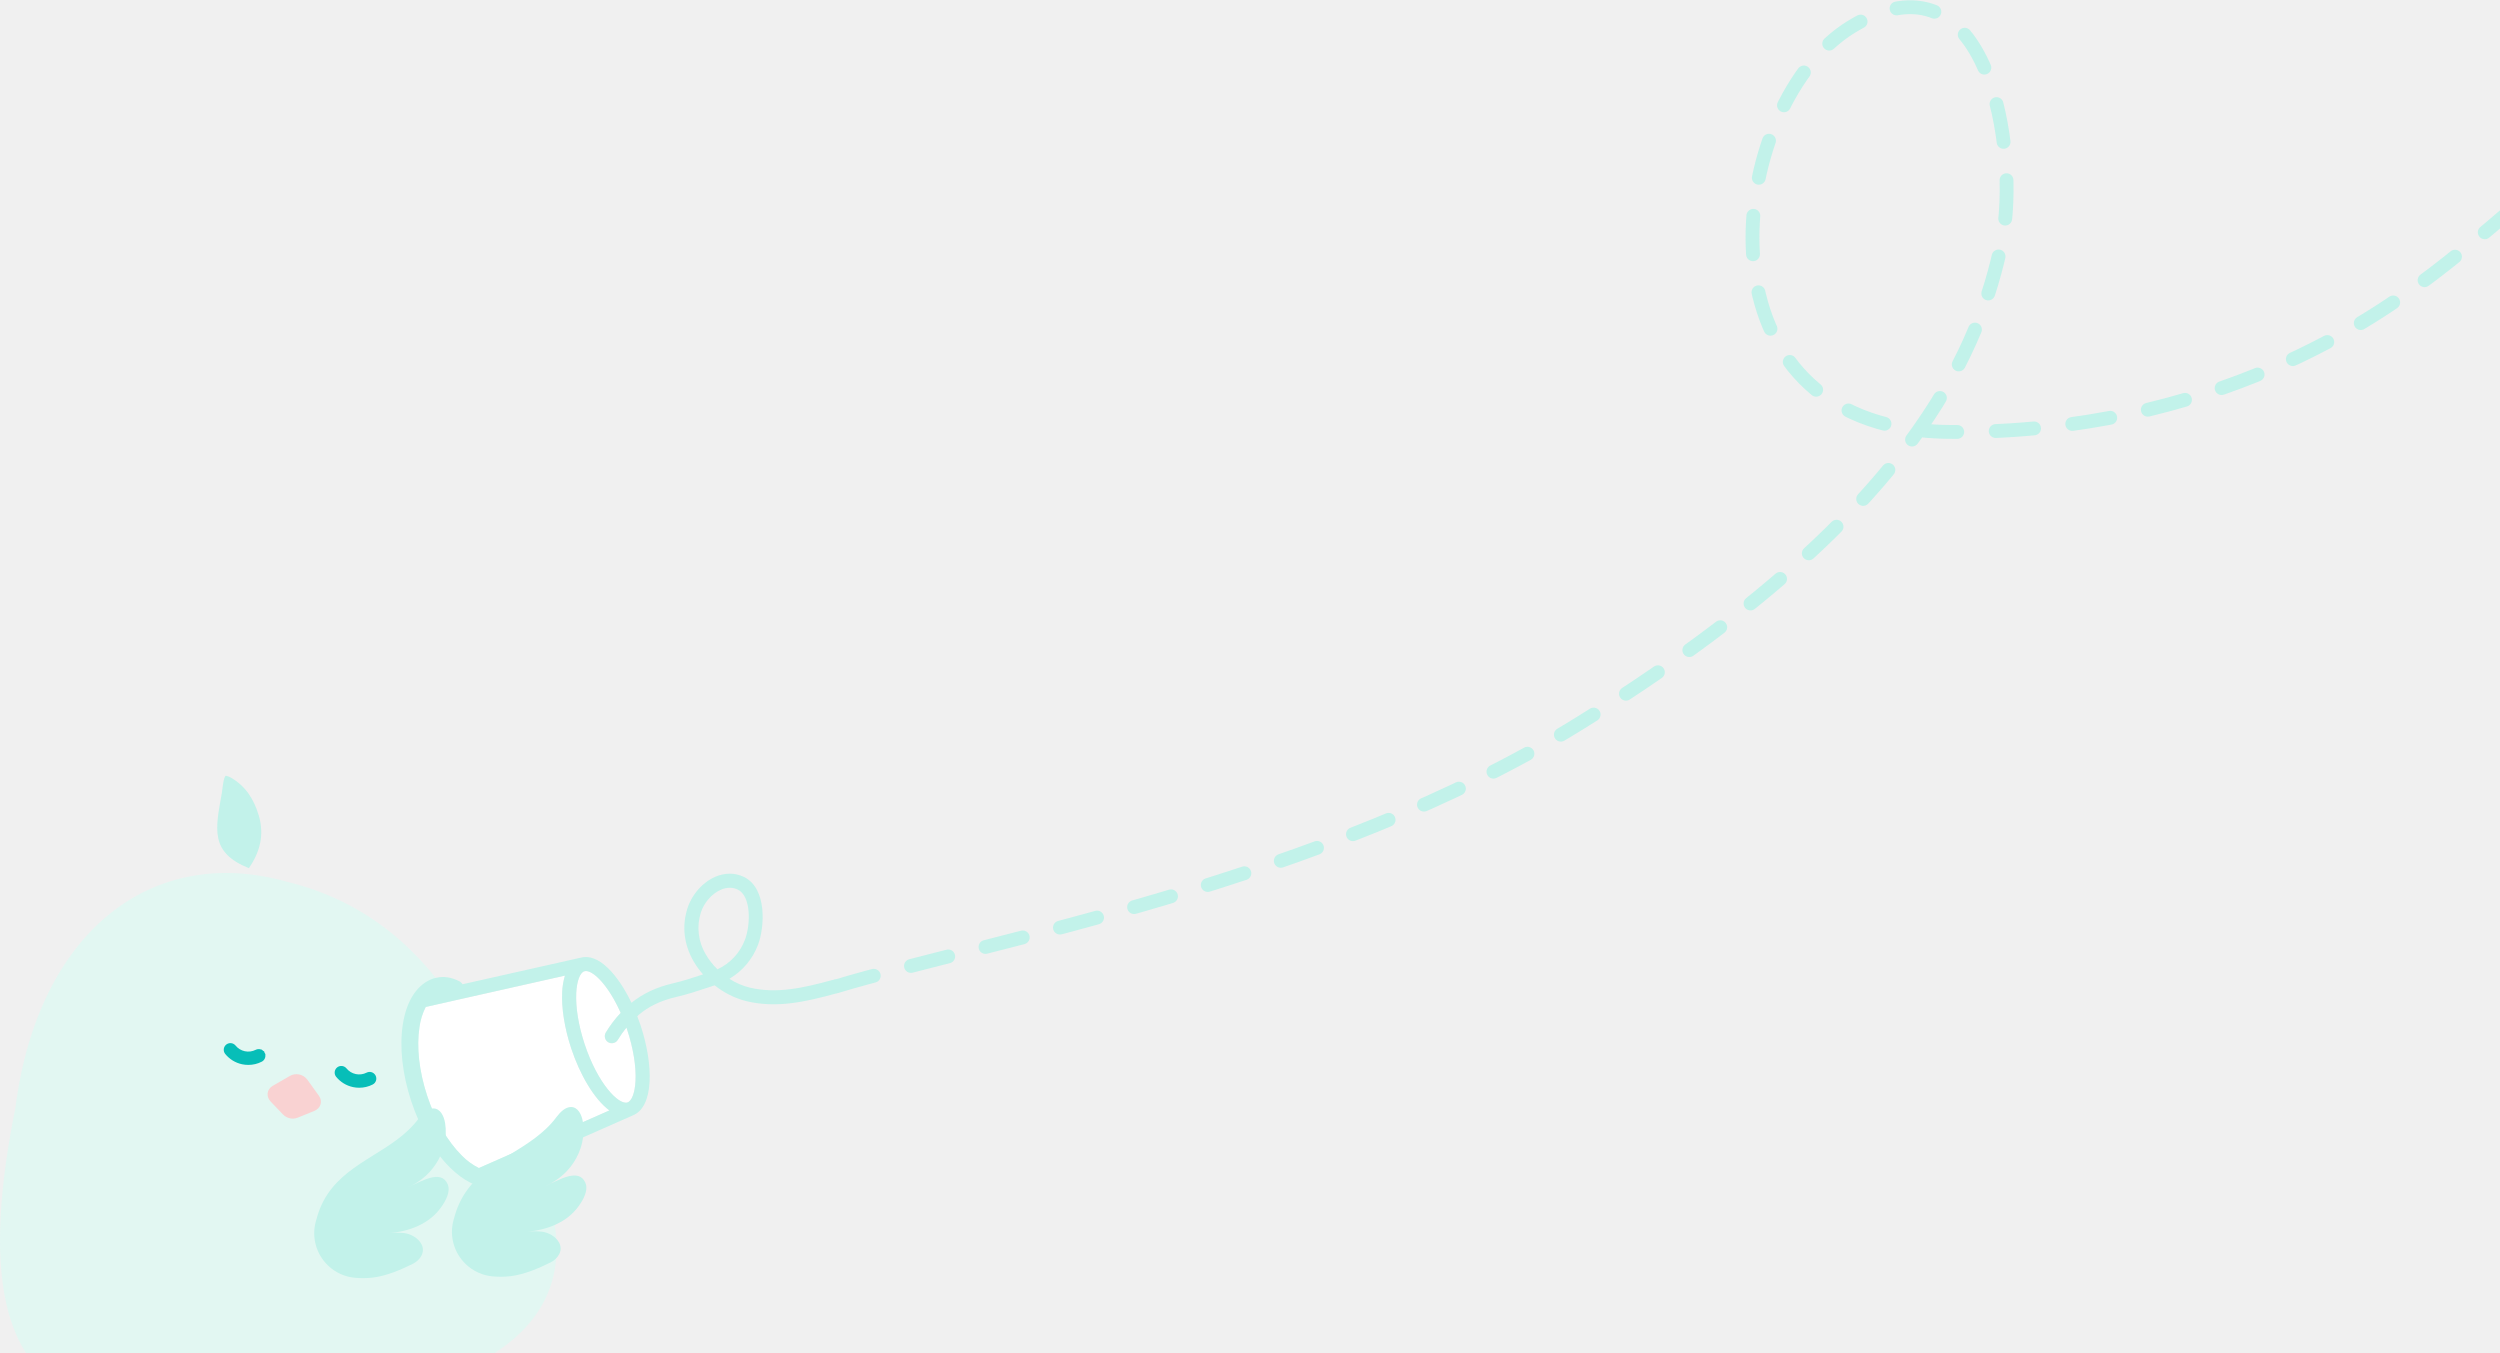
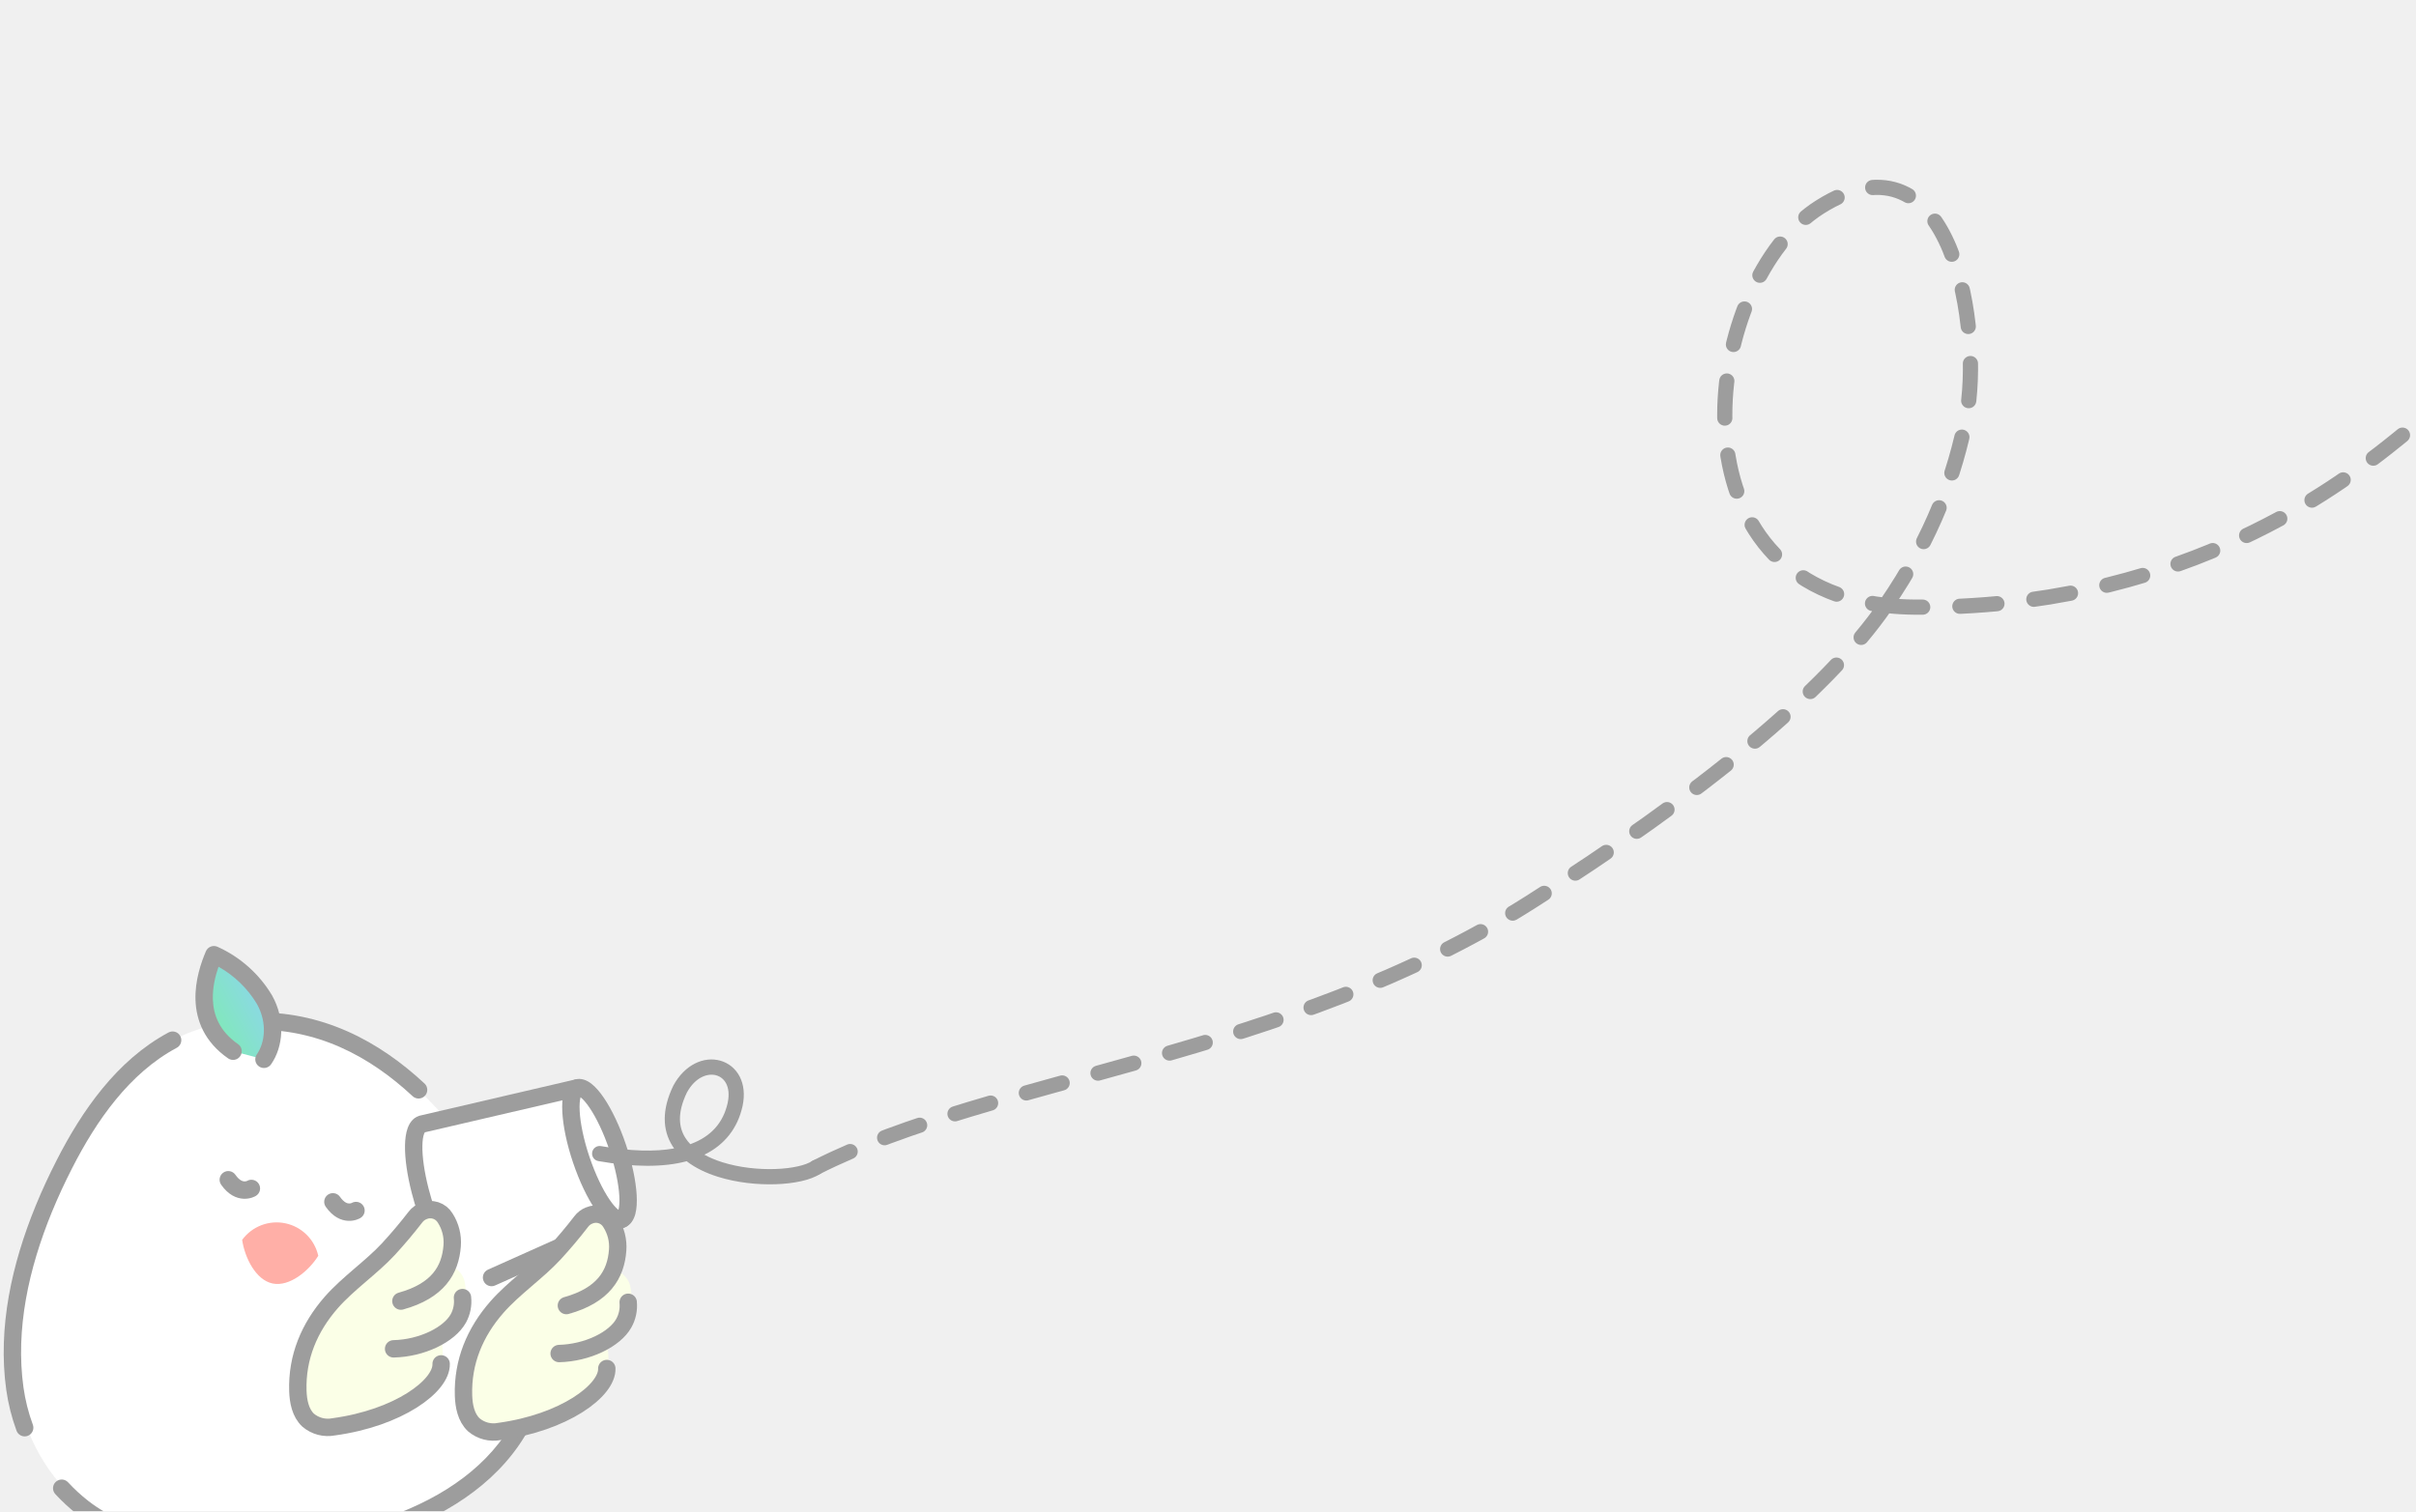
- <svg xmlns="http://www.w3.org/2000/svg" viewBox="0 0 1560 844" fill="none">
-   <path fill-rule="evenodd" clip-rule="evenodd" d="M179.239 550.272C281.528 575.193 308.065 676.209 329.307 716.793C393.128 838.727 274.012 871.75 178.416 878.942C67.431 887.291 -31.808 896.848 9.605 691.305C23.714 581.161 95.009 526.375 179.239 550.272Z" fill="#E2F7F2" />
-   <path d="M155.322 541.747C162.162 531.702 165.084 521.085 161.465 508.839C158.409 498.496 153.042 490.386 144.07 485.239C143.123 484.71 142.108 484.315 141.054 484.063C139.487 483.961 138.703 493.285 138.382 495.103C134.464 517.167 130.782 531.929 155.322 541.747Z" fill="#C2F2EA" />
-   <path d="M185.765 697.435L196.194 693.181C200.158 691.559 201.475 687.179 199.022 683.778L191.681 673.592C190.465 671.996 188.716 670.89 186.753 670.475C184.791 670.059 182.744 670.362 180.986 671.328L170.126 677.596C166.49 679.712 165.903 684.248 168.864 687.343L176.645 695.484C177.807 696.666 179.291 697.481 180.912 697.828C182.533 698.175 184.221 698.038 185.765 697.435Z" fill="#F9D2D2" />
-   <path d="M151.303 662.926L151.304 662.926C152.492 663.176 153.703 663.303 154.917 663.304C157.658 663.318 160.362 662.673 162.801 661.425L162.804 661.424C163.15 661.246 163.457 661.001 163.709 660.704C163.96 660.407 164.151 660.064 164.269 659.693C164.388 659.323 164.432 658.932 164.4 658.545C164.368 658.157 164.26 657.779 164.082 657.433L163.015 657.983L164.082 657.433C163.903 657.087 163.659 656.78 163.362 656.529L162.612 657.414L163.362 656.529C163.065 656.277 162.721 656.087 162.351 655.968C161.98 655.85 161.59 655.805 161.202 655.837C160.816 655.869 160.439 655.977 160.094 656.154C157.761 657.342 155.091 657.692 152.531 657.146C149.97 656.6 147.675 655.191 146.029 653.154L146.015 653.137L146.001 653.121C145.501 652.546 144.798 652.186 144.04 652.117C143.281 652.048 142.525 652.274 141.929 652.749C141.333 653.224 140.944 653.911 140.842 654.666C140.74 655.421 140.935 656.186 141.384 656.802L141.4 656.824L141.417 656.846C143.912 659.953 147.405 662.101 151.303 662.926Z" fill="#07BEB8" stroke="#07BEB8" stroke-width="2.4" />
-   <path d="M220.505 677.171L220.508 677.172C221.698 677.422 222.911 677.549 224.128 677.55C226.869 677.565 229.573 676.92 232.013 675.671L232.015 675.67C232.361 675.492 232.668 675.247 232.92 674.95C233.171 674.653 233.362 674.31 233.48 673.939C233.599 673.569 233.643 673.178 233.611 672.791C233.579 672.403 233.471 672.025 233.292 671.679C233.114 671.334 232.87 671.026 232.573 670.775C232.276 670.523 231.932 670.333 231.562 670.214C231.191 670.096 230.801 670.051 230.413 670.083C230.027 670.116 229.65 670.223 229.305 670.401C226.972 671.588 224.302 671.938 221.742 671.392C219.181 670.846 216.885 669.437 215.24 667.4L215.226 667.384L215.212 667.367C214.712 666.792 214.009 666.432 213.251 666.363C212.492 666.294 211.735 666.52 211.14 666.995C210.544 667.47 210.154 668.157 210.053 668.912C209.951 669.667 210.145 670.432 210.595 671.048L210.611 671.07L210.628 671.092C213.121 674.196 216.611 676.344 220.505 677.171Z" fill="#07BEB8" stroke="#07BEB8" stroke-width="2.4" />
-   <path d="M356.443 654.151C352.306 641.615 350.316 629.079 350.841 618.979C350.98 615.525 351.556 612.102 352.557 608.793L265.672 628.35C263.665 632.302 262.341 636.564 261.754 640.957C259.842 653.36 261.558 668.561 266.573 683.777C271.587 698.993 279.242 712.227 288.151 721.065C291.254 724.269 294.881 726.919 298.878 728.9C298.925 728.9 298.956 728.83 299.003 728.814L380.318 692.944C370.704 685.837 361.74 670.237 356.443 654.151Z" fill="white" />
-   <path d="M390.886 641.224C388.925 643.622 387.137 646.157 385.535 648.808C385.247 649.317 384.861 649.763 384.398 650.12C383.935 650.477 383.406 650.738 382.841 650.887C382.276 651.037 381.687 651.071 381.109 650.99C380.53 650.908 379.974 650.711 379.472 650.411C378.971 650.111 378.535 649.713 378.189 649.242C377.844 648.771 377.596 648.235 377.461 647.667C377.326 647.098 377.305 646.509 377.402 645.932C377.498 645.356 377.708 644.805 378.021 644.311C380.664 639.904 383.768 635.791 387.282 632.041C379.846 615.218 370.569 605.926 365.602 605.926C365.248 605.924 364.897 605.977 364.56 606.083C361.896 606.96 359.929 612.202 359.561 619.403C359.09 628.484 360.924 639.837 364.732 651.386C372.967 676.373 386.122 689.693 391.536 687.93C394.2 687.06 396.167 681.818 396.535 674.61C397.005 665.537 395.164 654.176 391.364 642.634C391.2 642.148 391.051 641.694 390.886 641.224Z" fill="white" />
-   <path d="M525.242 614.48C524.936 613.36 524.198 612.408 523.19 611.832C522.182 611.256 520.987 611.104 519.867 611.409C501.313 616.47 484.561 620.325 467.582 616.204C463.171 615.087 458.975 613.25 455.163 610.766C463.368 605.918 469.67 598.412 473.028 589.493C477.125 578.634 478.818 554.281 464.174 547.183C458.689 544.534 452.35 544.511 446.325 547.12C438.341 550.583 431.673 558.168 428.931 566.912C425.483 577.881 426.744 589.156 432.59 599.491C434.324 602.538 436.372 605.395 438.701 608.016C432.276 610.155 426.165 612.161 419.74 613.649C409.617 616 401.013 620.082 394.032 625.739C385.609 608.165 373.472 594.555 362.409 597.611C362.359 597.607 362.31 597.607 362.26 597.611L288.608 614.174C288.113 613.372 287.409 612.72 286.571 612.286C281.51 609.693 276.432 608.995 271.809 610.257C271.42 610.295 271.037 610.377 270.665 610.5C260.558 613.83 253.694 624.07 251.351 639.318C249.197 653.327 251.054 670.267 256.57 687.027C262.086 703.787 270.673 718.501 280.734 728.483C289.219 736.906 298.097 741.294 306.363 741.294C308.464 741.299 310.556 741.009 312.576 740.432C312.955 740.394 313.329 740.313 313.689 740.189C319.534 738.262 324.447 733.874 327.902 727.504C328.27 726.823 328.478 726.068 328.513 725.295L394.729 696.085C394.729 696.085 394.792 696.03 394.831 696.014C401.021 693.663 404.759 686.243 405.338 675.023C405.856 664.892 403.873 652.395 399.736 639.851C399.102 637.923 398.396 636.019 397.66 634.123C397.981 633.833 398.279 633.528 398.6 633.246C404.672 628.035 412.453 624.313 421.722 622.174C428.844 620.529 435.418 618.343 442.376 616.024L445.941 614.833C451.692 619.475 458.371 622.831 465.529 624.674C484.561 629.297 502.441 625.207 522.186 619.816C523.295 619.508 524.238 618.775 524.81 617.776C525.383 616.777 525.538 615.593 525.242 614.48ZM298.974 728.781C298.927 728.781 298.896 728.844 298.849 728.867C294.853 726.886 291.225 724.236 288.123 721.032C279.214 712.194 271.551 698.952 266.544 683.744C261.537 668.536 259.814 653.327 261.725 640.924C262.312 636.531 263.637 632.269 265.643 628.317L352.529 608.776C351.528 612.085 350.951 615.508 350.813 618.962C350.288 629.093 352.278 641.59 356.415 654.134C361.712 670.22 370.675 685.82 380.258 692.896L298.974 728.781ZM396.571 674.608C396.203 681.84 394.22 687.082 391.572 687.928C386.158 689.691 373.002 676.371 364.767 651.384C360.959 639.835 359.126 628.482 359.596 619.401C359.964 612.176 361.947 606.935 364.595 606.081C364.932 605.975 365.284 605.922 365.637 605.924C370.605 605.924 379.882 615.217 387.317 632.039C383.795 635.788 380.683 639.901 378.032 644.309C377.438 645.307 377.263 646.5 377.546 647.626C377.83 648.753 378.548 649.721 379.545 650.319C380.541 650.913 381.733 651.088 382.858 650.804C383.984 650.521 384.951 649.802 385.547 648.806C387.149 646.155 388.937 643.62 390.898 641.222C391.063 641.692 391.235 642.146 391.399 642.632C395.2 654.174 397.041 665.535 396.571 674.608ZM440.213 595.213C437.963 591.378 436.54 587.114 436.036 582.697C435.531 578.279 435.956 573.804 437.283 569.56C439.257 563.292 444.178 557.635 449.819 555.198C451.576 554.412 453.474 553.993 455.398 553.968C457.124 553.964 458.828 554.353 460.381 555.104C468.648 559.1 468.538 576.589 464.832 586.445C461.758 594.592 455.603 601.203 447.696 604.85C444.76 602.007 442.24 598.763 440.213 595.213Z" fill="#C2F2EA" />
-   <path d="M290.495 788.66C286.969 785.252 284.407 780.973 283.07 776.256C281.732 771.538 281.666 766.551 282.879 761.8C284.399 755.908 286.405 750.212 290.229 744.429C304.559 722.788 331.999 717.648 347.285 696.979C349.636 693.845 352.833 690.781 356.296 690.773C360.668 690.773 362.979 695.514 363.692 699.98C366.56 717.907 354.58 735.975 336.762 741.272C339.411 740.144 338.674 740.716 341.323 739.587C348.531 736.492 361.271 728.485 365.299 738.099C367.304 742.886 363.833 748.786 361.107 752.602C353.71 762.905 341.354 767.489 329.107 768.554C332.096 768.264 335.106 768.264 338.094 768.554C342.31 769.087 346.87 771.61 348.915 775.457C351.548 780.401 348.131 785.471 343.634 787.704C336.081 791.465 327.117 795.281 318.679 796.323C315.003 796.751 311.293 796.803 307.607 796.479C301.173 795.944 295.125 793.191 290.495 788.691V788.66Z" fill="#C2F2EA" />
-   <path d="M204.555 789.537C201.028 786.13 198.466 781.85 197.128 777.133C195.79 772.416 195.725 767.428 196.939 762.677C198.459 756.785 200.464 751.089 204.288 745.306C218.619 723.665 246.05 718.525 261.337 697.856C263.687 694.722 266.892 691.658 270.355 691.65C274.727 691.65 277.039 696.391 277.752 700.865C280.62 718.784 268.639 736.86 250.822 742.149C253.462 741.021 252.734 741.6 255.382 740.464C262.591 737.369 275.331 729.362 279.358 738.976C281.364 743.763 277.893 749.671 275.158 753.479C267.77 763.782 255.413 768.366 243.167 769.431C246.153 769.141 249.16 769.141 252.146 769.431C256.369 769.964 260.929 772.495 262.974 776.334C265.607 781.278 262.191 786.348 257.693 788.581C250.14 792.342 241.169 796.165 232.738 797.2C229.063 797.628 225.353 797.68 221.667 797.356C215.233 796.821 209.184 794.068 204.555 789.568V789.537Z" fill="#C2F2EA" />
-   <path d="M522.133 615.399C612.567 588.093 826.944 549.668 985.005 451.775C1094.52 383.949 1158.96 322.9 1197.36 268.406M1197.36 268.406C1228.25 224.585 1242.3 185.004 1249.41 149.547C1260.08 96.362 1241.68 -36.399 1155.05 16.866C1079.84 63.108 1052.41 252.174 1197.36 268.406ZM1197.36 268.406C1203.4 269.082 1209.74 269.458 1216.38 269.512C1382.56 270.851 1484.23 196.37 1516.25 172.387C1541.87 153.201 1628.08 82.651 1640.64 51.178" stroke="#C2F2EA" stroke-width="8.64" stroke-linecap="round" stroke-dasharray="24 24" />
+ <svg xmlns="http://www.w3.org/2000/svg" viewBox="0 0 1560 976" fill="none">
+   <g clip-path="url(#clip0_2764_29487)">
+     <path d="M136.874 662.548C200.039 649.584 247.462 678.542 282.509 716.396C287.598 721.896 292.377 727.621 296.848 733.569C299.262 736.74 301.591 739.911 303.892 743.138C332.177 782.423 355.636 827.741 349.659 878.531C340.146 959.907 259.331 993.019 184.101 1000.48C178.292 1001.07 172.483 1001.49 166.647 1001.69C128.877 1003.12 84.738 997.368 54.965 973.965C30.955 954.85 15.269 927.188 11.191 896.77C5.719 857.934 14.53 817.723 29.542 780.711C33.583 770.75 37.961 761.069 42.843 751.612C58.501 720.746 80.22 688.841 112.181 671.639C119.926 667.425 128.245 664.362 136.874 662.548Z" fill="white" />
+     <path fill-rule="evenodd" clip-rule="evenodd" d="M266.451 708.016C238.738 682.218 204.477 663.732 162.153 665.181C159.055 665.287 156.458 662.862 156.352 659.764C156.246 656.667 158.671 654.069 161.769 653.963C207.949 652.382 244.961 672.676 274.099 699.8C276.368 701.912 276.495 705.463 274.383 707.732C272.271 710.001 268.72 710.128 266.451 708.016Z" fill="#9D9D9D" />
+     <path d="M15.935 922.108C12.929 913.939 10.803 905.473 9.594 896.853C4.178 857.933 13.101 817.834 28.254 780.822C32.323 770.889 36.84 761.18 41.667 751.752C57.437 720.885 79.324 689.008 111.454 671.807" stroke="#9D9D9D" stroke-width="11.224" stroke-linecap="round" stroke-linejoin="round" />
+     <path fill-rule="evenodd" clip-rule="evenodd" d="M346.315 825.909C349.341 825.239 352.337 827.15 353.007 830.176C356.527 846.074 357.355 862.45 355.459 878.623L355.458 878.634C350.363 921.332 326.404 951.323 294.283 971.436C262.319 991.451 222.169 1001.79 183.85 1005.65L183.823 1005.65C177.874 1006.22 171.931 1006.65 165.942 1006.88C127.61 1008.38 81.57 1002.76 50.032 978.196L50.025 978.191C44.904 974.191 40.118 969.779 35.715 965C33.615 962.721 33.76 959.171 36.039 957.07C38.319 954.97 41.869 955.115 43.97 957.395C47.959 961.724 52.294 965.72 56.933 969.345C85.275 991.415 127.961 997.132 165.503 995.66L165.508 995.66C171.243 995.441 176.967 995.028 182.741 994.476C220.042 990.724 258.329 980.707 288.326 961.923C318.169 943.236 339.696 915.985 344.312 877.309C346.061 862.385 345.296 847.273 342.048 832.602C341.378 829.575 343.289 826.579 346.315 825.909Z" fill="#9D9D9D" />
+     <path d="M170.437 684.181C176.947 674.837 178.603 659.628 170.774 645.654C163.11 632.863 151.711 622.727 138.111 616.611C132.331 630.165 123.043 659.853 150.486 678.962" fill="url(#paint0_linear_2764_29487)" />
+     <path fill-rule="evenodd" clip-rule="evenodd" d="M136.069 611.385C137.473 610.836 139.038 610.876 140.413 611.494C155.059 618.08 167.335 628.995 175.588 642.771C175.616 642.817 175.643 642.864 175.67 642.912C184.498 658.67 182.84 676.197 175.042 687.39C173.27 689.934 169.772 690.559 167.229 688.787C164.686 687.015 164.061 683.517 165.832 680.974C171.044 673.494 172.701 660.638 165.917 648.468C159.864 638.394 151.299 630.109 141.105 624.398C139.01 630.397 137.192 637.853 137.449 645.516C137.783 655.479 141.6 665.937 153.693 674.357C156.237 676.129 156.863 679.626 155.092 682.17C153.32 684.714 149.823 685.34 147.279 683.569C131.928 672.88 126.668 658.939 126.231 645.892C125.804 633.161 129.948 621.447 132.949 614.41C133.54 613.024 134.665 611.934 136.069 611.385Z" fill="#9D9D9D" />
+     <path d="M398.965 741.118C391.052 717.687 379.323 700.458 372.869 702.674L272.243 726.189C264.33 728.995 265.733 754.25 275.386 782.816C285.039 811.382 299.294 832.427 307.207 829.874L333.921 817.92L357.969 807.144L401.519 787.502C408.001 785.313 406.878 764.548 398.965 741.118Z" fill="white" />
+     <path d="M205.511 811.128C204.369 805.953 201.76 801.217 197.995 797.487C194.23 793.758 189.47 791.193 184.284 790.1C179.098 789.007 173.708 789.433 168.758 791.326C163.808 793.219 159.509 796.5 156.376 800.774V800.914C158.06 812.335 165.159 826.73 176.019 828.975C186.878 831.22 199.281 820.978 205.427 811.213L205.511 811.128Z" fill="#FFAFA7" />
+     <path fill-rule="evenodd" clip-rule="evenodd" d="M211.729 771.621C214.271 769.846 217.769 770.468 219.544 773.009C222.273 776.917 224.47 777.258 225.334 777.293C225.923 777.316 226.425 777.204 226.767 777.089C226.929 777.035 227.037 776.986 227.08 776.965C229.707 775.458 233.072 776.308 234.66 778.908C236.276 781.553 235.442 785.007 232.797 786.623L229.871 781.834C232.797 786.623 232.793 786.625 232.79 786.627L232.783 786.631L232.769 786.64L232.738 786.659L232.666 786.701C232.614 786.731 232.553 786.766 232.484 786.804C232.346 786.88 232.172 786.97 231.967 787.07C231.556 787.268 231.007 787.505 230.338 787.73C229.008 788.176 227.13 788.597 224.889 788.508C220.091 788.318 214.824 785.853 210.342 779.435C208.567 776.894 209.188 773.395 211.729 771.621Z" fill="#9D9D9D" />
+     <path fill-rule="evenodd" clip-rule="evenodd" d="M144.186 757.365C146.728 755.59 150.226 756.212 152.001 758.753C154.73 762.661 156.927 763.003 157.791 763.037C158.38 763.06 158.882 762.948 159.224 762.833C159.386 762.779 159.494 762.73 159.537 762.709C162.164 761.202 165.529 762.052 167.117 764.653C168.733 767.298 167.899 770.752 165.254 772.367L162.328 767.578C165.254 772.367 165.25 772.369 165.247 772.371L165.24 772.376L165.226 772.384L165.195 772.403L165.123 772.445C165.071 772.475 165.01 772.51 164.941 772.548C164.803 772.624 164.629 772.715 164.424 772.814C164.013 773.012 163.464 773.249 162.795 773.474C161.465 773.92 159.587 774.341 157.346 774.252C152.549 774.062 147.281 771.597 142.799 765.179C141.024 762.638 141.645 759.14 144.186 757.365Z" fill="#9D9D9D" />
+     <path fill-rule="evenodd" clip-rule="evenodd" d="M406.612 785.179C407.879 788.008 406.613 791.328 403.784 792.595L319.686 830.252C316.857 831.519 313.537 830.253 312.27 827.424C311.004 824.595 312.27 821.275 315.099 820.008L399.197 782.351C402.025 781.084 405.346 782.35 406.612 785.179Z" fill="#9D9D9D" />
+     <path fill-rule="evenodd" clip-rule="evenodd" d="M378.249 701.374C378.952 704.393 377.074 707.41 374.056 708.113L274.294 731.34C274.176 731.516 273.992 731.851 273.778 732.444C273.216 734.006 272.793 736.511 272.732 740.037C272.61 747.025 273.922 756.709 276.752 767.758C277.837 771.987 279.142 776.359 280.672 780.875C281.666 783.811 280.092 786.997 277.157 787.991C274.221 788.986 271.035 787.412 270.041 784.476C268.428 779.714 267.04 775.07 265.879 770.544L265.879 770.543C262.901 758.919 261.364 748.175 261.509 739.842C261.581 735.707 262.07 731.829 263.218 728.641C264.335 725.539 266.471 722.083 270.475 720.732C270.646 720.674 270.821 720.624 270.997 720.583L371.51 697.181C374.529 696.478 377.546 698.355 378.249 701.374ZM274.428 731.172C274.429 731.173 274.421 731.182 274.404 731.196C274.42 731.178 274.428 731.171 274.428 731.172Z" fill="#9D9D9D" />
+     <path d="M372.781 702.647C379.291 700.458 390.965 717.659 398.85 741.09C406.735 764.521 407.857 785.285 401.375 787.474C394.893 789.663 383.22 772.462 375.307 749.031C367.394 725.6 366.411 704.835 372.781 702.647Z" fill="white" />
+     <path fill-rule="evenodd" clip-rule="evenodd" d="M373.731 708.053C373.731 708.052 373.747 708.055 373.78 708.066C373.748 708.06 373.732 708.055 373.731 708.053ZM374.864 708.724C374.918 708.764 374.974 708.807 375.031 708.852C376.517 710.016 378.453 712.163 380.655 715.411C385.015 721.837 389.703 731.504 393.531 742.879C397.359 754.255 399.475 764.793 399.896 772.552C400.109 776.472 399.87 779.355 399.393 781.182C399.372 781.263 399.351 781.34 399.331 781.413C399.271 781.368 399.209 781.321 399.145 781.27C397.661 780.106 395.726 777.957 393.522 774.709C389.162 768.28 384.466 758.611 380.624 747.235C376.786 735.871 374.698 725.338 374.293 717.58C374.088 713.661 374.331 710.769 374.808 708.932C374.827 708.859 374.846 708.79 374.864 708.724ZM398.846 782.604C398.845 782.603 398.855 782.588 398.877 782.564C398.857 782.593 398.846 782.605 398.846 782.604ZM400.388 782.054C400.421 782.06 400.437 782.066 400.438 782.068C400.438 782.069 400.422 782.066 400.388 782.054ZM375.331 707.527C375.349 707.5 375.359 707.488 375.36 707.49C375.36 707.491 375.351 707.505 375.331 707.527ZM389.945 709.11C395.021 716.594 400.112 727.244 404.169 739.299C408.225 751.354 410.614 762.914 411.104 771.943C411.347 776.416 411.145 780.599 410.255 784.013C409.435 787.157 407.566 791.306 403.171 792.791C398.773 794.276 394.772 792.106 392.216 790.1C389.441 787.923 386.748 784.717 384.233 781.009C379.158 773.527 374.061 762.88 369.99 750.826C365.914 738.759 363.555 727.195 363.084 718.165C362.85 713.69 363.061 709.516 363.944 706.112C364.751 703.001 366.59 698.839 370.958 697.339L370.993 697.326L370.993 697.327C375.387 695.849 379.387 698.006 381.953 700.016C384.733 702.195 387.429 705.402 389.945 709.11Z" fill="#9D9D9D" />
+     <path fill-rule="evenodd" clip-rule="evenodd" d="M477.648 695.394C480.319 700.61 481.035 707.155 479.439 714.493L479.433 714.521C476.243 728.794 467.859 739.392 454.821 745.786C458.285 747.703 462.214 749.338 466.496 750.684C477.314 754.085 489.686 755.411 500.594 755.04C511.76 754.66 520.392 752.536 524.358 749.886C526.614 748.379 529.663 748.986 531.17 751.242C532.676 753.497 532.069 756.546 529.814 758.053C523.468 762.292 512.5 764.461 500.928 764.855C489.098 765.258 475.594 763.84 463.55 760.053C456.222 757.75 449.165 754.482 443.367 750.007C428.344 754 409.199 753.933 386.352 749.91C383.681 749.44 381.897 746.894 382.367 744.223C382.838 741.552 385.384 739.768 388.055 740.238C407.228 743.613 422.937 743.956 435.284 741.743C434.896 741.199 434.523 740.644 434.167 740.077C427.71 729.807 427.257 716.773 434.691 701.33C434.725 701.261 434.759 701.193 434.796 701.125C442.08 687.648 454.478 682.036 465.176 685.074C470.463 686.576 474.967 690.158 477.648 695.394ZM445.736 738.986C445.838 738.949 445.94 738.911 446.041 738.874C459.194 733.998 466.997 725.115 469.845 712.393C471.052 706.83 470.347 702.684 468.906 699.87C467.473 697.072 465.171 695.283 462.492 694.522C457.275 693.04 449.14 695.322 443.49 705.695C437.189 718.846 438.264 728.142 442.481 734.849C443.395 736.303 444.485 737.682 445.736 738.986Z" fill="#9D9D9D" />
+     <path d="M300.303 829.369C301.232 834.703 300.778 840.187 298.985 845.296C297.192 850.405 294.12 854.969 290.061 858.552C288.426 860.011 287.172 861.848 286.409 863.902C285.646 865.956 285.397 868.165 285.683 870.338C286.283 875.087 285.788 879.91 284.237 884.438C282.685 888.966 280.118 893.079 276.732 896.462C274.751 898.539 272.181 899.958 269.369 900.528C266.556 901.098 263.636 900.793 261.003 899.652C258.37 898.511 256.15 896.59 254.642 894.148C253.134 891.706 252.412 888.861 252.572 885.996C254.105 863.2 261.871 841.263 275.02 822.579C276.691 820.29 279.016 818.562 281.688 817.62C284.36 816.678 287.255 816.568 289.991 817.303C292.727 818.037 295.177 819.584 297.017 821.737C298.858 823.891 300.004 826.552 300.303 829.369Z" fill="#FBFFE7" />
+     <path d="M284.843 880.888C285.32 895.171 257.204 915.88 215.449 921.548C212.557 922.114 209.575 922.022 206.724 921.279C203.873 920.535 201.225 919.16 198.978 917.255C193.927 912.541 192.552 905.02 192.327 898.37C191.626 876.595 199.735 857.373 213.934 841.182C224.793 828.808 240.03 818.425 250.834 806.724C257.026 799.989 262.853 793.077 268.316 785.987C269.64 784.275 271.405 782.956 273.423 782.171C275.913 781.104 278.705 780.974 281.283 781.804C283.862 782.634 286.053 784.369 287.453 786.689C290.862 791.987 292.448 798.253 291.971 804.535C290.792 820.361 282.739 833.718 258.859 840.341" fill="#FBFFE7" />
+     <path d="M284.843 880.888C285.32 895.171 257.204 915.88 215.449 921.548C212.557 922.114 209.575 922.022 206.724 921.279C203.873 920.535 201.225 919.16 198.978 917.255C193.927 912.541 192.552 905.02 192.327 898.37C191.626 876.595 199.735 857.373 213.934 841.182C224.793 828.808 240.03 818.425 250.834 806.724C257.026 799.989 262.853 793.077 268.316 785.987C269.64 784.275 271.405 782.956 273.423 782.171C275.913 781.104 278.705 780.974 281.283 781.804C283.862 782.634 286.053 784.369 287.453 786.689C290.862 791.987 292.448 798.253 291.971 804.535C290.792 820.361 282.739 833.718 258.859 840.341" stroke="#9D9D9D" stroke-width="11.224" stroke-linecap="round" stroke-linejoin="round" />
+     <path d="M298.621 838.066C299.137 842.723 298.206 847.426 295.955 851.536C289.978 862.227 272.188 870.757 254.145 871.178" fill="#FBFFE7" />
+     <path d="M298.621 838.066C299.137 842.723 298.206 847.426 295.955 851.536C289.978 862.227 272.188 870.757 254.145 871.178" stroke="#9D9D9D" stroke-width="11.224" stroke-linecap="round" stroke-linejoin="round" />
+     <path d="M407.269 832.342C408.214 837.681 407.768 843.173 405.974 848.289C404.18 853.405 401.099 857.974 397.027 861.553C395.388 863.009 394.131 864.845 393.368 866.9C392.605 868.955 392.358 871.166 392.649 873.339C393.255 878.088 392.764 882.913 391.212 887.442C389.66 891.971 387.089 896.084 383.698 899.463C381.722 901.533 379.16 902.949 376.356 903.521C373.552 904.093 370.64 903.794 368.011 902.664C365.382 901.534 363.162 899.628 361.647 897.2C360.132 894.772 359.396 891.939 359.538 889.081C361.071 866.285 368.836 844.348 381.986 825.664C383.65 823.379 385.965 821.65 388.628 820.703C391.291 819.756 394.178 819.636 396.911 820.358C399.644 821.08 402.095 822.61 403.943 824.748C405.791 826.887 406.95 829.534 407.269 832.342Z" fill="#FBFFE7" />
+     <path d="M391.805 883.889C392.282 898.172 364.166 918.881 322.411 924.549C319.52 925.115 316.538 925.023 313.686 924.28C310.835 923.536 308.187 922.161 305.94 920.256C300.889 915.514 299.514 908.022 299.289 901.371C298.616 879.596 306.697 860.346 320.896 844.183C331.755 831.809 346.992 821.426 357.796 809.725C364.007 802.99 369.834 796.078 375.278 788.988C376.592 787.228 378.37 785.867 380.413 785.06C382.881 783.989 385.655 783.857 388.213 784.689C390.771 785.521 392.937 787.26 394.303 789.577C397.716 794.874 399.302 801.141 398.821 807.424C397.67 823.222 389.589 836.579 365.709 843.229" fill="#FBFFE7" />
+     <path d="M391.805 883.889C392.282 898.172 364.166 918.881 322.411 924.549C319.52 925.115 316.538 925.023 313.686 924.28C310.835 923.536 308.187 922.161 305.94 920.256C300.889 915.514 299.514 908.022 299.289 901.371C298.616 879.596 306.697 860.346 320.896 844.183C331.755 831.809 346.992 821.426 357.796 809.725C364.007 802.99 369.834 796.078 375.278 788.988C376.592 787.228 378.37 785.867 380.413 785.06C382.881 783.989 385.655 783.857 388.213 784.689C390.771 785.521 392.937 787.26 394.303 789.577C397.716 794.874 399.302 801.141 398.821 807.424C397.67 823.222 389.589 836.579 365.709 843.229" stroke="#9D9D9D" stroke-width="11.224" stroke-linecap="round" stroke-linejoin="round" />
+     <path d="M405.616 841.098C406.074 845.768 405.095 850.468 402.81 854.567C396.833 865.258 379.043 873.76 361.028 874.209" fill="#FBFFE7" />
+     <path d="M405.616 841.098C406.074 845.768 405.095 850.468 402.81 854.567C396.833 865.258 379.043 873.76 361.028 874.209" stroke="#9D9D9D" stroke-width="11.224" stroke-linecap="round" stroke-linejoin="round" />
+     <path d="M527.188 753.906C642.688 695.406 829.634 683.127 987.765 582.975C1097.33 513.584 1179.11 446.751 1217.53 391M1217.53 391C1248.43 346.168 1262.48 305.673 1269.6 269.398C1280.28 214.986 1261.87 79.161 1175.19 133.655C1099.95 180.964 1072.52 374.393 1217.53 391ZM1217.53 391C1223.57 391.691 1229.91 392.076 1236.56 392.131C1402.8 393.502 1504.53 317.302 1536.56 292.765C1562.19 273.136 1648.44 200.958 1661 168.759" stroke="#9D9D9D" stroke-width="9.8" stroke-linecap="round" stroke-dasharray="24 24" />
+   </g>
+   <defs>
+     <linearGradient id="paint0_linear_2764_29487" x1="131.812" y1="688.925" x2="189.521" y2="659.245" gradientUnits="userSpaceOnUse">
+       <stop offset="0.047" stop-color="#7CEFA7" />
+       <stop offset="1" stop-color="#8FD3F4" />
+     </linearGradient>
+     <clipPath id="clip0_2764_29487">
+       <rect width="1560" height="976" fill="white" />
+     </clipPath>
+   </defs>
</svg>
